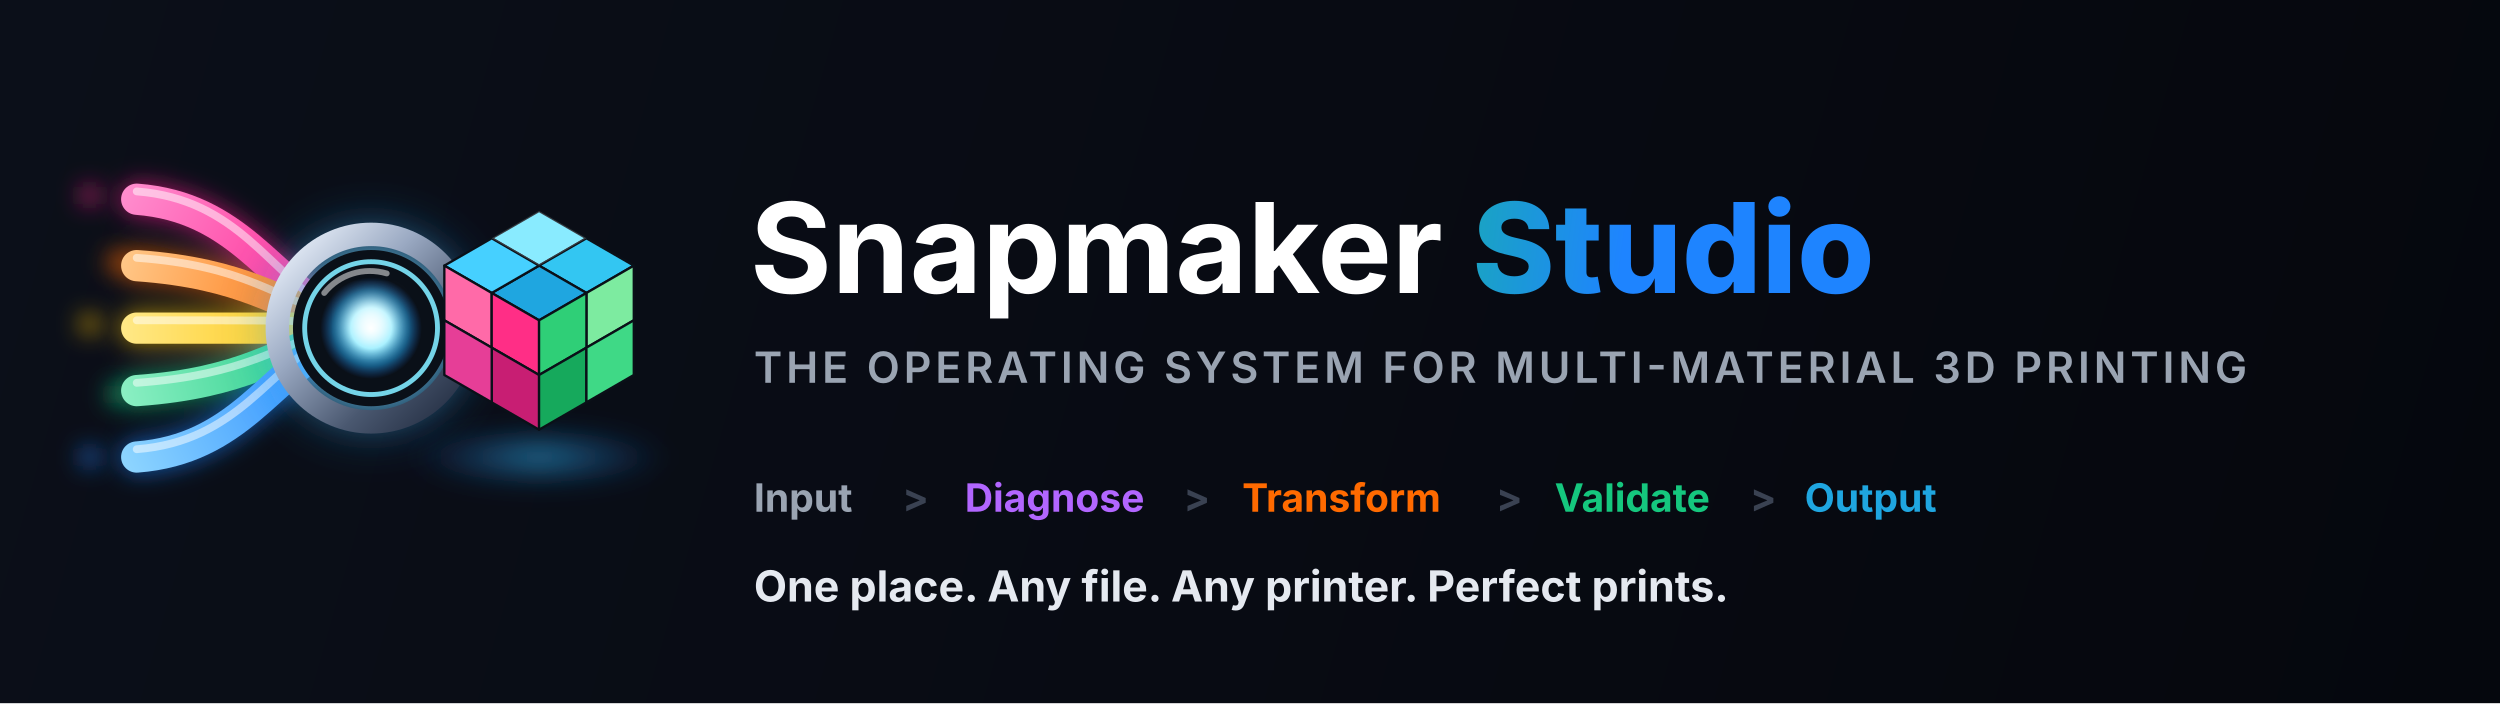
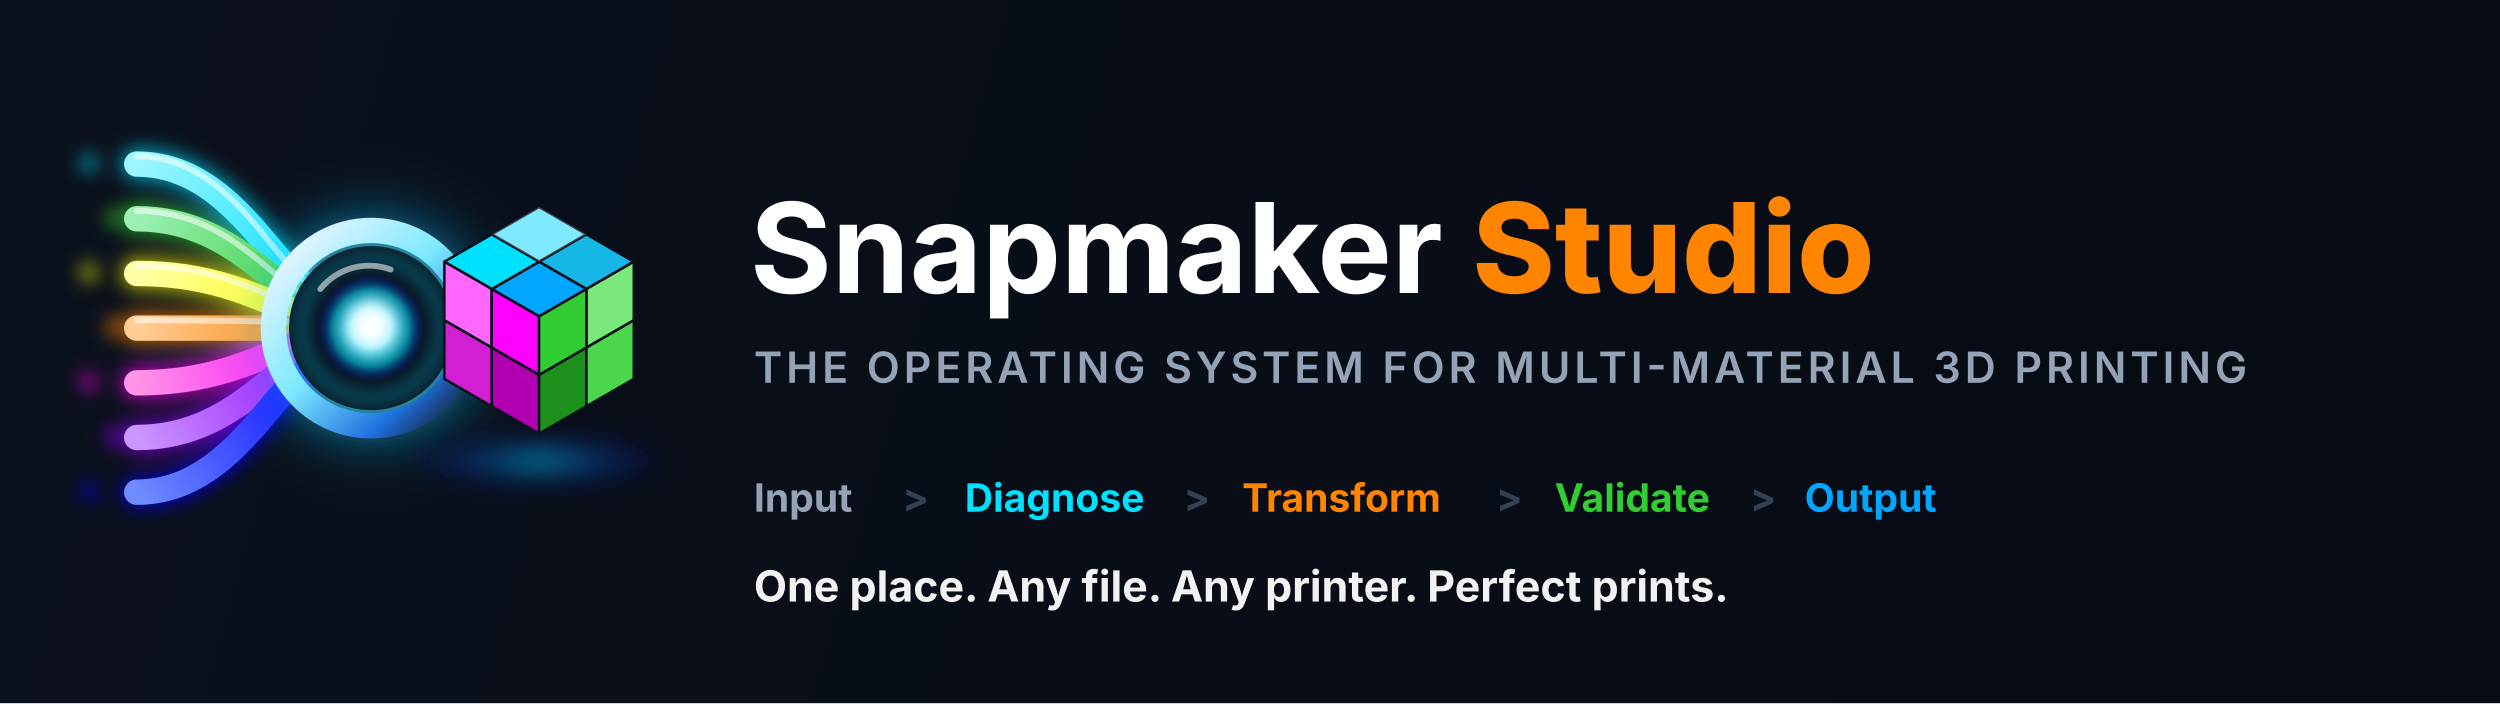
<svg xmlns="http://www.w3.org/2000/svg" width="1280" height="360" viewBox="0 0 1280 360" fill="none" role="img" aria-label="Snapmaker Studio">
  <defs>
    <linearGradient id="bg" x1="0" y1="0" x2="1280" y2="360" gradientUnits="userSpaceOnUse">
-       <stop offset="0" stop-color="#0B0F19" />
-       <stop offset="1" stop-color="#05070D" />
+       <stop offset="0" stop-color="#0A101C" />
+       <stop offset="1" stop-color="#060A12" />
    </linearGradient>
-     <filter id="soft" x="-60%" y="-60%" width="220%" height="220%">
-       <feGaussianBlur stdDeviation="6" />
+     <filter id="glow" x="-80%" y="-80%" width="260%" height="260%">
+       <feGaussianBlur stdDeviation="5" />
    </filter>
-     <filter id="soft2" x="-80%" y="-80%" width="260%" height="260%">
-       <feGaussianBlur stdDeviation="12" />
+     <filter id="glowL" x="-120%" y="-120%" width="340%" height="340%">
+       <feGaussianBlur stdDeviation="14" />
    </filter>
-     <linearGradient id="chrome" x1="105" y1="84" x2="195" y2="174" gradientUnits="userSpaceOnUse">
-       <stop offset="0" stop-color="#EAF1FB" />
-       <stop offset="0.35" stop-color="#9AA9C2" />
-       <stop offset="0.7" stop-color="#4A5870" />
-       <stop offset="1" stop-color="#222C40" />
+     <linearGradient id="s1" x1="30" y1="44" x2="132" y2="112" gradientUnits="userSpaceOnUse">
+       <stop offset="0" stop-color="#9DF6FF" />
+       <stop offset="1" stop-color="#00E1FF" />
+     </linearGradient>
+     <linearGradient id="s2" x1="30" y1="72" x2="132" y2="118" gradientUnits="userSpaceOnUse">
+       <stop offset="0" stop-color="#9CF0B4" />
+       <stop offset="1" stop-color="#32CD32" />
+     </linearGradient>
+     <linearGradient id="s3" x1="30" y1="100" x2="132" y2="123" gradientUnits="userSpaceOnUse">
+       <stop offset="0" stop-color="#FFFFA8" />
+       <stop offset="1" stop-color="#FFFF00" />
+     </linearGradient>
+     <linearGradient id="s4" x1="30" y1="128" x2="132" y2="128" gradientUnits="userSpaceOnUse">
+       <stop offset="0" stop-color="#FFCD96" />
+       <stop offset="1" stop-color="#FF8500" />
+     </linearGradient>
+     <linearGradient id="s5" x1="30" y1="156" x2="132" y2="133" gradientUnits="userSpaceOnUse">
+       <stop offset="0" stop-color="#FF94E6" />
+       <stop offset="1" stop-color="#FF00FF" />
+     </linearGradient>
+     <linearGradient id="s6" x1="30" y1="184" x2="132" y2="138" gradientUnits="userSpaceOnUse">
+       <stop offset="0" stop-color="#CB97FF" />
+       <stop offset="1" stop-color="#8F00FF" />
+     </linearGradient>
+     <linearGradient id="s7" x1="30" y1="212" x2="132" y2="144" gradientUnits="userSpaceOnUse">
+       <stop offset="0" stop-color="#6E8CFF" />
+       <stop offset="1" stop-color="#0000FF" />
+     </linearGradient>
+     <linearGradient id="ring" x1="105" y1="84" x2="195" y2="174" gradientUnits="userSpaceOnUse">
+       <stop offset="0" stop-color="#EAF6FF" />
+       <stop offset="0.45" stop-color="#7FE9FF" />
+       <stop offset="0.8" stop-color="#1E6FE0" />
+       <stop offset="1" stop-color="#16223A" />
    </linearGradient>
    <radialGradient id="bloom" cx="0.5" cy="0.5" r="0.5">
      <stop offset="0" stop-color="#FFFFFF" />
-       <stop offset="0.4" stop-color="#9DEFFF" />
-       <stop offset="0.75" stop-color="#22A6F0" stop-opacity="0.5" />
-       <stop offset="1" stop-color="#1E6FE0" stop-opacity="0" />
+       <stop offset="0.35" stop-color="#9DEFFF" />
+       <stop offset="0.7" stop-color="#00E1FF" stop-opacity="0.55" />
+       <stop offset="1" stop-color="#0000FF" stop-opacity="0" />
    </radialGradient>
-     <linearGradient id="rib1" x1="20" y1="60" x2="140" y2="124" gradientUnits="userSpaceOnUse">
-       <stop offset="0" stop-color="#FF8FCF" />
-       <stop offset="1" stop-color="#FF1E8E" />
-     </linearGradient>
-     <linearGradient id="rib2" x1="20" y1="92" x2="140" y2="124" gradientUnits="userSpaceOnUse">
-       <stop offset="0" stop-color="#FFC98A" />
-       <stop offset="1" stop-color="#FF6A00" />
-     </linearGradient>
-     <linearGradient id="rib3" x1="20" y1="128" x2="140" y2="128" gradientUnits="userSpaceOnUse">
-       <stop offset="0" stop-color="#FFE98A" />
-       <stop offset="1" stop-color="#FFC400" />
-     </linearGradient>
-     <linearGradient id="rib4" x1="20" y1="160" x2="140" y2="132" gradientUnits="userSpaceOnUse">
-       <stop offset="0" stop-color="#8DF0C4" />
-       <stop offset="1" stop-color="#15C77E" />
-     </linearGradient>
-     <linearGradient id="rib5" x1="20" y1="194" x2="140" y2="134" gradientUnits="userSpaceOnUse">
-       <stop offset="0" stop-color="#8FD6FF" />
-       <stop offset="1" stop-color="#1E84FF" />
-     </linearGradient>
+     <radialGradient id="halo" cx="0.5" cy="0.5" r="0.5">
+       <stop offset="0" stop-color="#00E1FF" stop-opacity="0.4" />
+       <stop offset="1" stop-color="#00E1FF" stop-opacity="0" />
+     </radialGradient>
    <radialGradient id="pad" cx="0.5" cy="0.5" r="0.5">
-       <stop offset="0" stop-color="#2FC6FF" stop-opacity="0.55" />
-       <stop offset="1" stop-color="#1E6FE0" stop-opacity="0" />
+       <stop offset="0" stop-color="#00E1FF" stop-opacity="0.5" />
+       <stop offset="1" stop-color="#0000FF" stop-opacity="0" />
    </radialGradient>
-     <linearGradient id="studio" x1="380" y1="150" x2="820" y2="210" gradientUnits="userSpaceOnUse">
-       <stop offset="0" stop-color="#FF1E8E" />
-       <stop offset="0.35" stop-color="#FF6A00" />
-       <stop offset="0.62" stop-color="#15C77E" />
-       <stop offset="1" stop-color="#1E84FF" />
+     <linearGradient id="studio" x1="380" y1="120" x2="720" y2="170" gradientUnits="userSpaceOnUse">
+       <stop offset="0" stop-color="#00E1FF" />
+       <stop offset="0.3" stop-color="#8F00FF" />
+       <stop offset="0.55" stop-color="#FF00FF" />
+       <stop offset="0.78" stop-color="#32CD32" />
+       <stop offset="1" stop-color="#FF8500" />
    </linearGradient>
    <g id="mark">
-       <g filter="url(#soft)" opacity="0.95">
-         <rect x="2" y="56" width="8" height="8" rx="2" fill="#FF1E8E" />
-         <rect x="2" y="122" width="8" height="8" rx="2" fill="#FFC400" />
-         <rect x="2" y="190" width="8" height="8" rx="2" fill="#1E84FF" />
-         <rect x="16" y="90" width="8" height="8" rx="2" fill="#FF6A00" />
-         <rect x="16" y="158" width="8" height="8" rx="2" fill="#15C77E" />
+       <circle cx="150" cy="128" r="78" fill="url(#halo)" filter="url(#glowL)" />
+       <g filter="url(#glow)">
+         <rect x="2" y="40" width="7" height="7" rx="2" fill="#00E1FF" />
+         <rect x="2" y="96" width="7" height="7" rx="2" fill="#FFFF00" />
+         <rect x="2" y="152" width="7" height="7" rx="2" fill="#FF00FF" />
+         <rect x="2" y="208" width="7" height="7" rx="2" fill="#0000FF" />
+         <rect x="15" y="68" width="7" height="7" rx="2" fill="#32CD32" />
+         <rect x="15" y="124" width="7" height="7" rx="2" fill="#FF8500" />
+         <rect x="15" y="180" width="7" height="7" rx="2" fill="#8F00FF" />
      </g>
      <g fill="none" stroke-linecap="round">
-         <g filter="url(#soft)" opacity="0.6" stroke-width="17">
-           <path d="M30 62 C82 66 98 104 132 122" stroke="#FF1E8E" />
-           <path d="M30 96 C86 100 102 116 132 124" stroke="#FF6A00" />
-           <path d="M30 128 C92 128 106 128 134 128" stroke="#FFC400" />
-           <path d="M30 160 C86 156 102 140 132 132" stroke="#15C77E" />
-           <path d="M30 194 C82 190 98 152 132 134" stroke="#1E84FF" />
+         <g filter="url(#glow)" opacity="0.7" stroke-width="16">
+           <path d="M30 44 C84 44 104 112 130 112" stroke="#00E1FF" />
+           <path d="M30 72 C84 72 104 118 130 118" stroke="#32CD32" />
+           <path d="M30 100 C84 100 104 123 130 123" stroke="#FFFF00" />
+           <path d="M30 128 C84 128 104 128 130 128" stroke="#FF8500" />
+           <path d="M30 156 C84 156 104 133 130 133" stroke="#FF00FF" />
+           <path d="M30 184 C84 184 104 138 130 138" stroke="#8F00FF" />
+           <path d="M30 212 C84 212 104 144 130 144" stroke="#0000FF" />
        </g>
-         <g stroke-width="16">
-           <path d="M30 62 C82 66 98 104 132 122" stroke="url(#rib1)" />
-           <path d="M30 96 C86 100 102 116 132 124" stroke="url(#rib2)" />
-           <path d="M30 128 C92 128 106 128 134 128" stroke="url(#rib3)" />
-           <path d="M30 160 C86 156 102 140 132 132" stroke="url(#rib4)" />
-           <path d="M30 194 C82 190 98 152 132 134" stroke="url(#rib5)" />
+         <g stroke-width="13">
+           <path d="M30 44 C84 44 104 112 130 112" stroke="url(#s1)" />
+           <path d="M30 72 C84 72 104 118 130 118" stroke="url(#s2)" />
+           <path d="M30 100 C84 100 104 123 130 123" stroke="url(#s3)" />
+           <path d="M30 128 C84 128 104 128 130 128" stroke="url(#s4)" />
+           <path d="M30 156 C84 156 104 133 130 133" stroke="url(#s5)" />
+           <path d="M30 184 C84 184 104 138 130 138" stroke="url(#s6)" />
+           <path d="M30 212 C84 212 104 144 130 144" stroke="url(#s7)" />
        </g>
-         <g stroke-width="4" stroke="#FFFFFF" opacity="0.5">
-           <path d="M30 58 C82 62 98 100 130 119" />
-           <path d="M30 92 C86 96 102 113 130 121" />
-           <path d="M30 124 C92 124 106 124 132 125" />
-           <path d="M30 156 C86 152 102 137 130 129" />
-           <path d="M30 190 C82 186 98 148 130 131" />
+         <g stroke-width="3" stroke="#FFFFFF" opacity="0.55">
+           <path d="M30 40 C84 40 104 109 128 109" />
+           <path d="M30 68 C84 68 104 115 128 115" />
+           <path d="M30 96 C84 96 104 120 128 120" />
+           <path d="M30 124 C84 124 104 125 128 125" />
        </g>
      </g>
-       <circle cx="150" cy="128" r="58" fill="url(#bloom)" filter="url(#soft2)" />
-       <circle cx="150" cy="128" r="48" fill="none" stroke="url(#chrome)" stroke-width="12" />
-       <circle cx="150" cy="128" r="40" fill="#0A1018" />
-       <circle cx="150" cy="128" r="34" fill="none" stroke="#7FE9FF" stroke-width="2.5" opacity="0.9" />
-       <circle cx="150" cy="128" r="26" fill="url(#bloom)" />
-       <circle cx="150" cy="124" r="9" fill="#FFFFFF" filter="url(#soft)" />
-       <path d="M126 110 A30 30 0 0 1 158 100" stroke="#FFFFFF" stroke-width="3" fill="none" opacity="0.5" stroke-linecap="round" />
-       <ellipse cx="236" cy="194" rx="66" ry="16" fill="url(#pad)" filter="url(#soft)" />
-       <g stroke="#0A1018" stroke-width="1.2" stroke-linejoin="round">
-         <polygon points="236,68 260.25,82 236,96 211.75,82" fill="#6FE6FF" />
-         <polygon points="260.25,82 284.5,96 260.25,110 236,96" fill="#33C6F2" />
-         <polygon points="236,96 260.25,110 236,124 211.75,110" fill="#1FA6E0" />
-         <polygon points="211.75,82 236,96 211.75,110 187.5,96" fill="#46D0FF" />
-         <polygon points="187.5,96 211.75,110 211.75,138 187.5,124" fill="#FF6AA8" />
-         <polygon points="211.75,110 236,124 236,152 211.75,138" fill="#FF2E86" />
-         <polygon points="211.75,138 236,152 236,180 211.75,166" fill="#C81E73" />
-         <polygon points="187.5,124 211.75,138 211.75,166 187.5,152" fill="#E63E97" />
-         <polygon points="284.5,96 260.25,110 260.25,138 284.5,124" fill="#7DEBA0" />
-         <polygon points="260.25,110 236,124 236,152 260.25,138" fill="#2FCF77" />
-         <polygon points="236,152 260.25,138 260.25,166 236,180" fill="#16A95C" />
-         <polygon points="284.5,124 260.25,138 260.25,166 284.5,152" fill="#3FD986" />
+       <circle cx="150" cy="128" r="60" fill="url(#bloom)" filter="url(#glowL)" />
+       <circle cx="150" cy="128" r="50" fill="none" stroke="url(#ring)" stroke-width="13" />
+       <circle cx="150" cy="128" r="42" fill="#0A101C" />
+       <circle cx="150" cy="128" r="36" fill="none" stroke="#00E1FF" stroke-width="2.5" opacity="0.95" filter="url(#glow)" />
+       <circle cx="150" cy="128" r="28" fill="url(#bloom)" />
+       <circle cx="150" cy="126" r="10" fill="#FFFFFF" filter="url(#glow)" />
+       <path d="M124 108 A32 32 0 0 1 160 98" stroke="#FFFFFF" stroke-width="3" fill="none" opacity="0.55" stroke-linecap="round" />
+       <ellipse cx="236" cy="196" rx="68" ry="16" fill="url(#pad)" filter="url(#glow)" />
+       <g stroke="#0A101C" stroke-width="1.3" stroke-linejoin="round">
+         <polygon points="236,66 260.25,80 236,94 211.75,80" fill="#5BE3FF" />
+         <polygon points="260.25,80 284.5,94 260.25,108 236,94" fill="#16B6E6" />
+         <polygon points="236,94 260.25,108 236,122 211.75,108" fill="#00A6FF" />
+         <polygon points="211.75,80 236,94 211.75,108 187.5,94" fill="#00E1FF" />
+         <polygon points="187.5,94 211.75,108 211.75,138 187.5,124" fill="#FF66FF" />
+         <polygon points="211.75,108 236,122 236,152 211.75,138" fill="#FF00FF" />
+         <polygon points="211.75,138 236,152 236,182 211.75,168" fill="#B100B1" />
+         <polygon points="187.5,124 211.75,138 211.75,168 187.5,154" fill="#D11FD1" />
+         <polygon points="284.5,94 260.25,108 260.25,138 284.5,124" fill="#7BE87B" />
+         <polygon points="260.25,108 236,122 236,152 260.25,138" fill="#32CD32" />
+         <polygon points="236,152 260.25,138 260.25,168 236,182" fill="#1E901E" />
+         <polygon points="284.5,124 260.25,138 260.25,168 284.5,154" fill="#4BD64B" />
      </g>
-       <polygon points="236,68 260.25,82 236,96 211.75,82" fill="#FFFFFF" opacity="0.18" />
+       <polygon points="236,66 260.25,80 236,94 211.75,80" fill="#FFFFFF" opacity="0.22" />
    </g>
  </defs>
  <rect width="1280" height="360" fill="url(#bg)" />
  <use href="#mark" transform="translate(40,40)" />
  <text x="384" y="150" font-family="Inter, 'Segoe UI', Arial, sans-serif" font-weight="700" font-size="64" fill="#FFFFFF">Snapmaker <tspan font-weight="800" fill="url(#studio)">Studio</tspan>
  </text>
-   <text x="386" y="196" font-family="Inter, 'Segoe UI', Arial, sans-serif" font-weight="600" font-size="22" letter-spacing="2" fill="#9AA4B2">THE OPERATING SYSTEM FOR MULTI-MATERIAL 3D PRINTING</text>
+   <text x="386" y="196" font-family="Inter, 'Segoe UI', Arial, sans-serif" font-weight="600" font-size="22" letter-spacing="2" fill="#94A3B8">THE OPERATING SYSTEM FOR MULTI-MATERIAL 3D PRINTING</text>
  <g font-family="Inter, 'Segoe UI', Arial, sans-serif" font-weight="700" font-size="20">
-     <text x="386" y="262" fill="#9AA4B2">Input</text>
-     <text x="494" y="262" fill="#B266FF">Diagnose</text>
-     <text x="636" y="262" fill="#FF6A00">Transform</text>
-     <text x="796" y="262" fill="#15C77E">Validate</text>
-     <text x="924" y="262" fill="#1FA6E0">Output</text>
-     <g fill="#3A4252">
+     <text x="386" y="262" fill="#94A3B8">Input</text>
+     <text x="494" y="262" fill="#00E1FF">Diagnose</text>
+     <text x="636" y="262" fill="#FF8500">Transform</text>
+     <text x="796" y="262" fill="#32CD32">Validate</text>
+     <text x="924" y="262" fill="#00A6FF">Output</text>
+     <g fill="#334155">
      <text x="462" y="262">&gt;</text>
      <text x="606" y="262">&gt;</text>
      <text x="766" y="262">&gt;</text>
      <text x="896" y="262">&gt;</text>
    </g>
  </g>
-   <text x="386" y="308" font-family="Inter, 'Segoe UI', Arial, sans-serif" font-weight="700" font-size="22" fill="#E5E9F0">One place. Any file. Any printer. Perfect prints.</text>
+   <text x="386" y="308" font-family="Inter, 'Segoe UI', Arial, sans-serif" font-weight="700" font-size="22" fill="#F2F2F2">One place. Any file. Any printer. Perfect prints.</text>
</svg>
